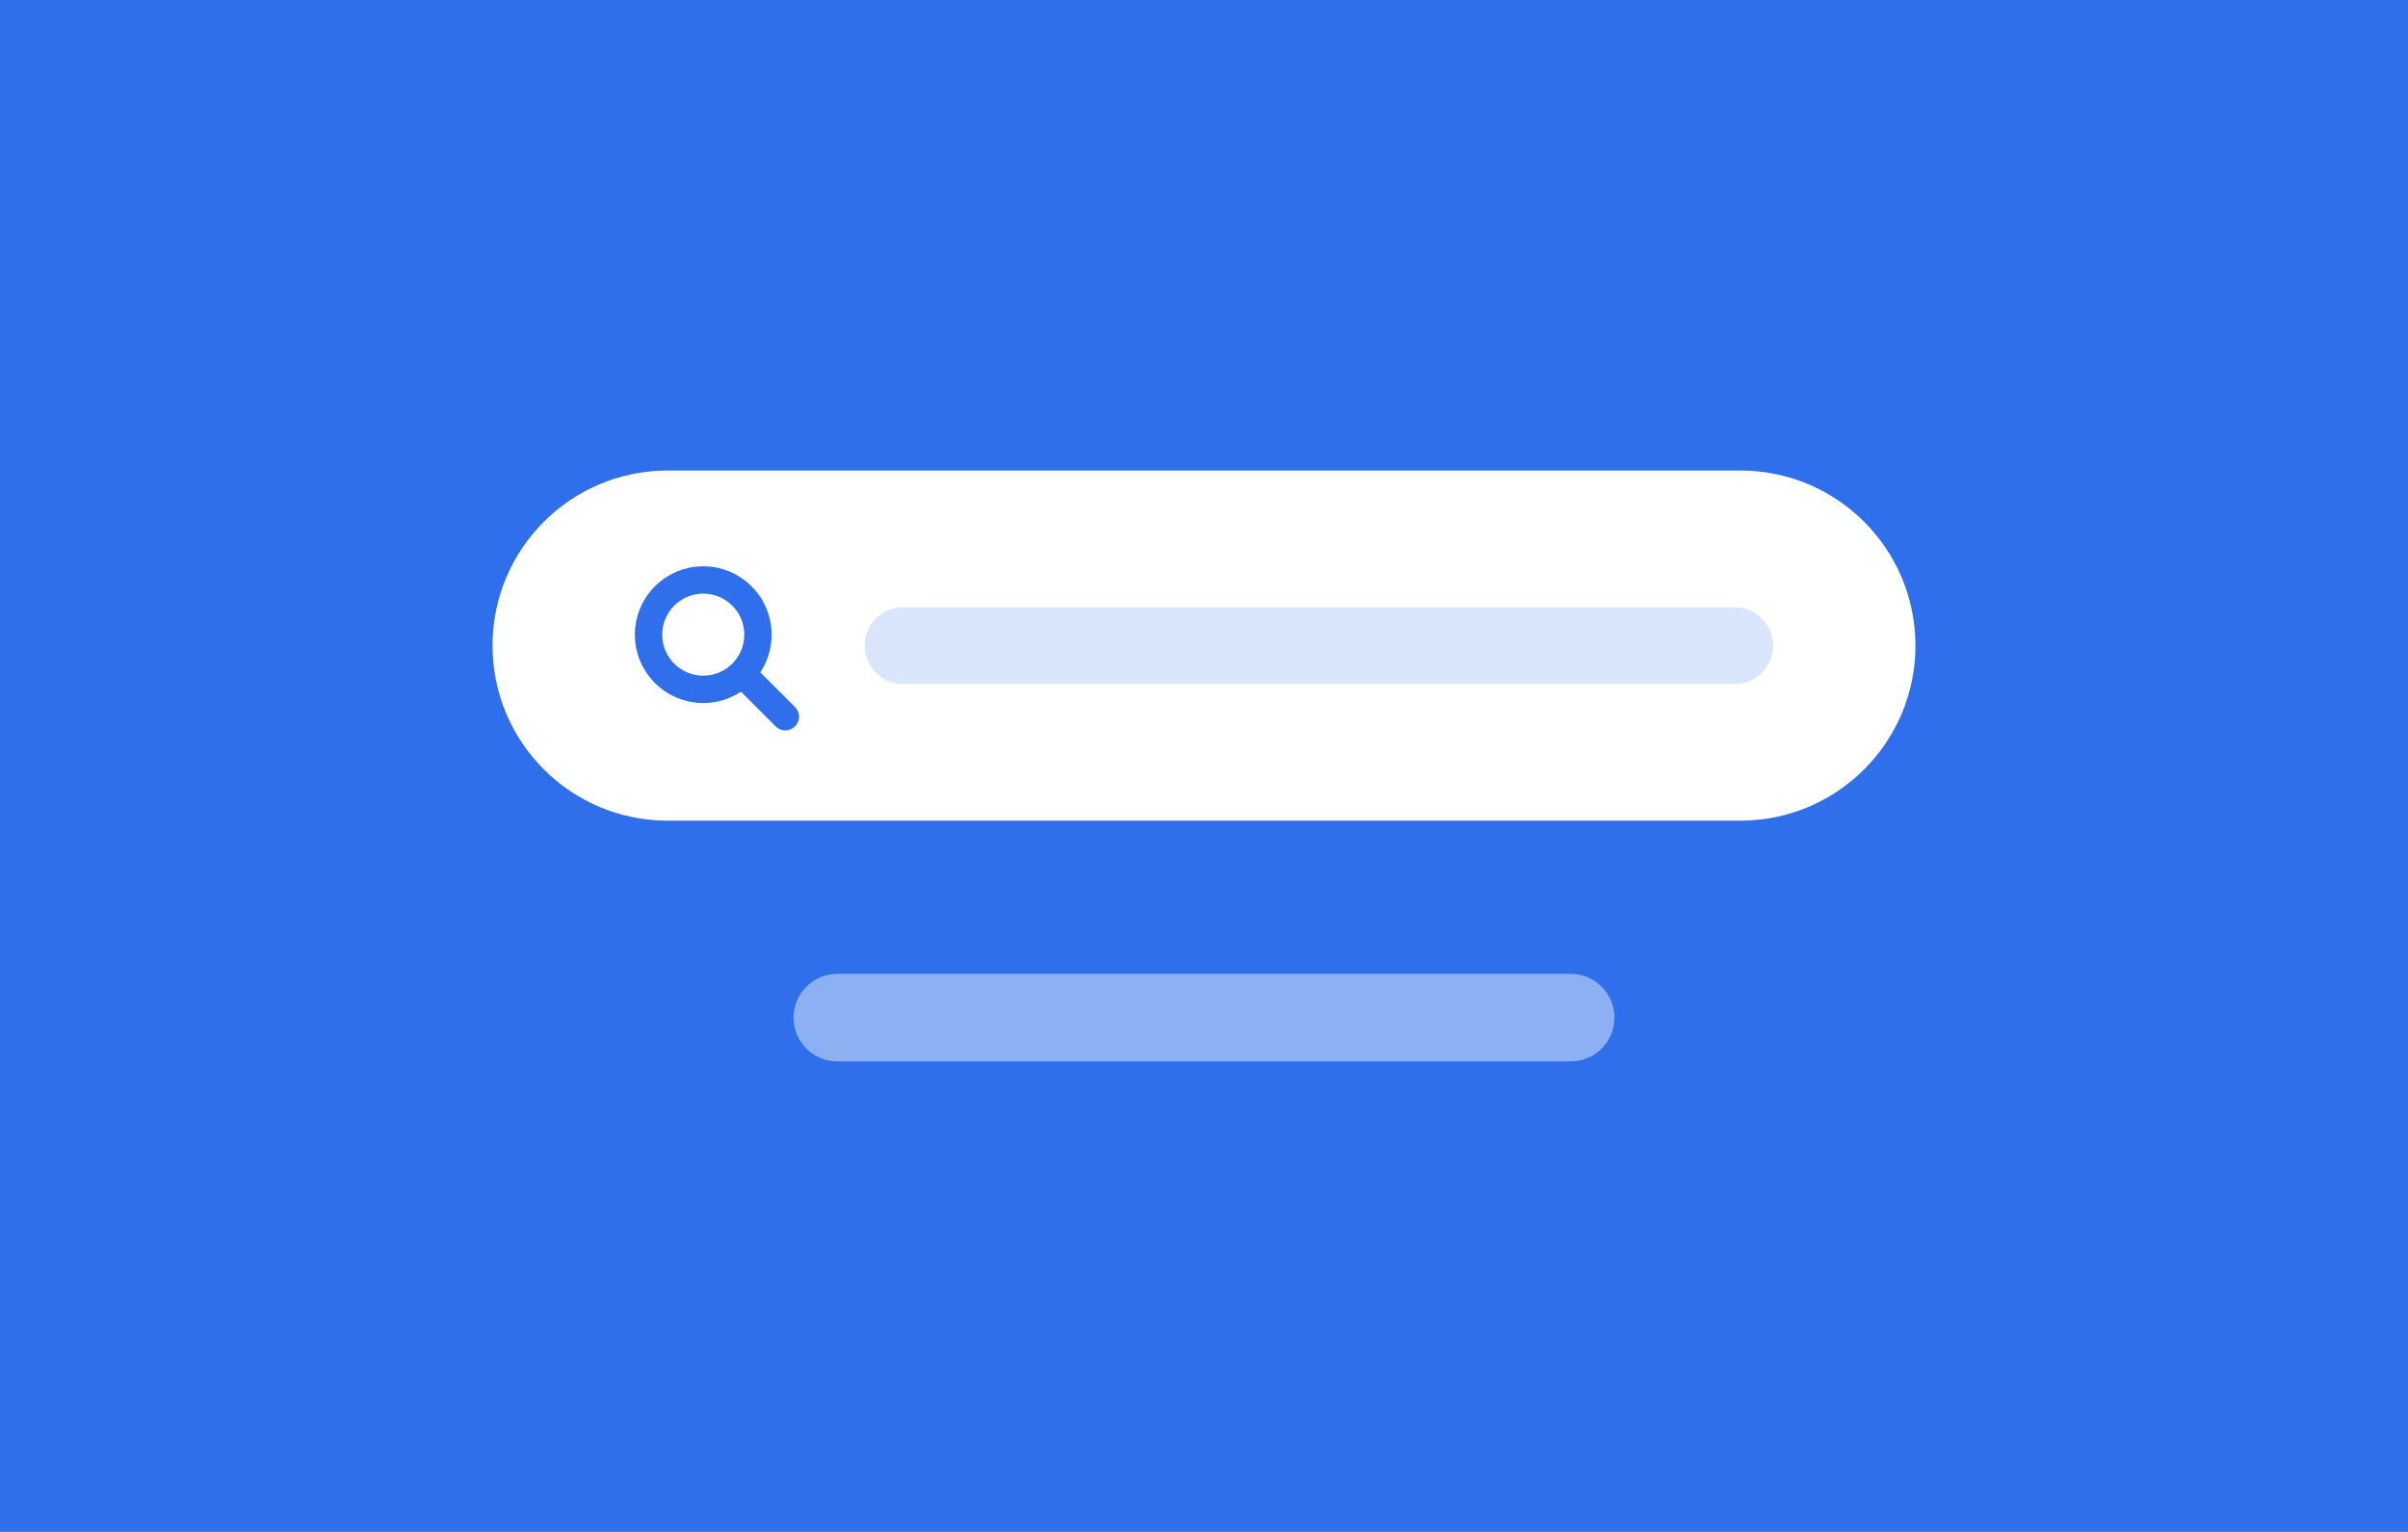
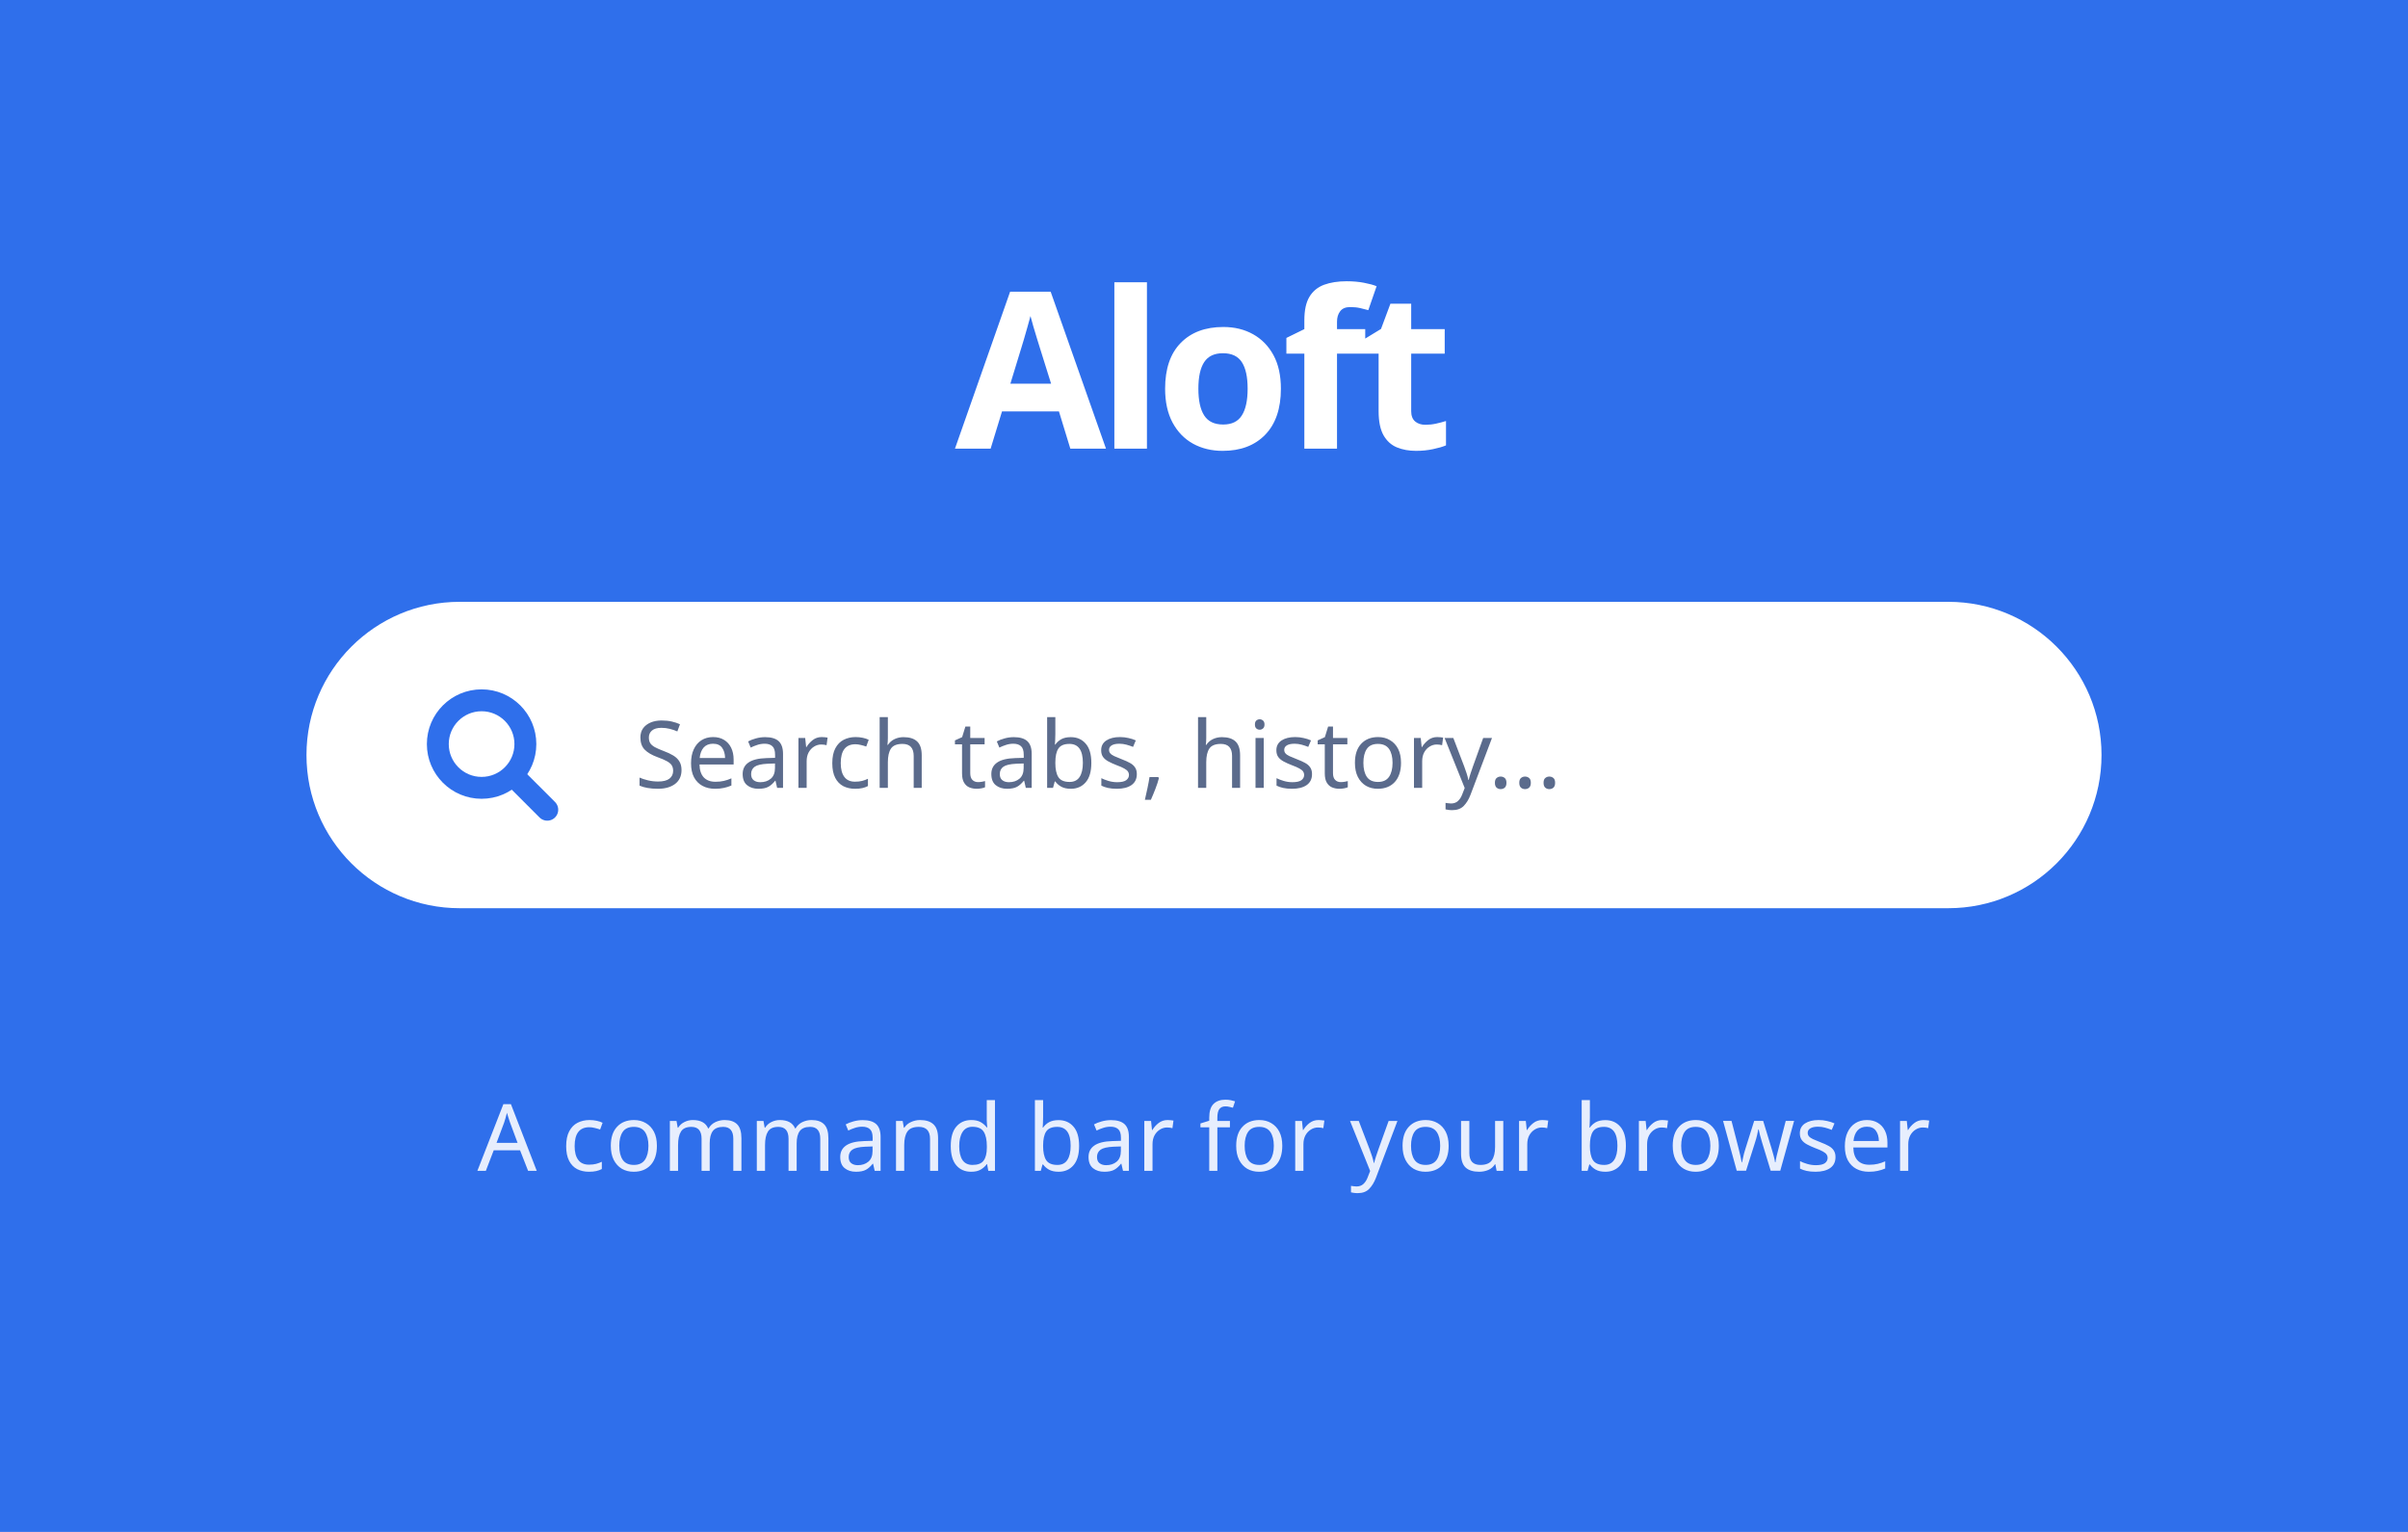
<svg xmlns="http://www.w3.org/2000/svg" viewBox="0 0 440 280">
  <rect width="440" height="280" fill="#2F6FEB" />
-   <rect x="90" y="86" width="260" height="64" rx="32" fill="#FFFFFF" />
-   <circle cx="128.5" cy="116" r="10" fill="none" stroke="#2F6FEB" stroke-width="5" />
-   <path d="M136 123.5 L143.5 131" stroke="#2F6FEB" stroke-width="5" stroke-linecap="round" />
-   <rect x="158" y="111" width="166" height="14" rx="7" fill="#2F6FEB" opacity="0.18" />
-   <rect x="145" y="178" width="150" height="16" rx="8" fill="#FFFFFF" opacity="0.45" />
+   <text x="220" y="82" text-anchor="middle" font-family="Sora, sans-serif" font-weight="700" font-size="40" letter-spacing="-1.6" fill="#FFFFFF">Aloft</text>
+   <rect x="56" y="110" width="328" height="56" rx="28" fill="#FFFFFF" />
+   <circle cx="88" cy="136" r="8" fill="none" stroke="#2F6FEB" stroke-width="4" />
+   <path d="M94 142 L100 148" stroke="#2F6FEB" stroke-width="4" stroke-linecap="round" />
+   <text x="116" y="144" font-family="Sora, sans-serif" font-size="17" fill="#5B6B8C">Search tabs, history…</text>
+   <text x="220" y="214" text-anchor="middle" font-family="Sora, sans-serif" font-weight="500" font-size="17" fill="#FFFFFF" fill-opacity="0.88">A command bar for your browser</text>
</svg>
